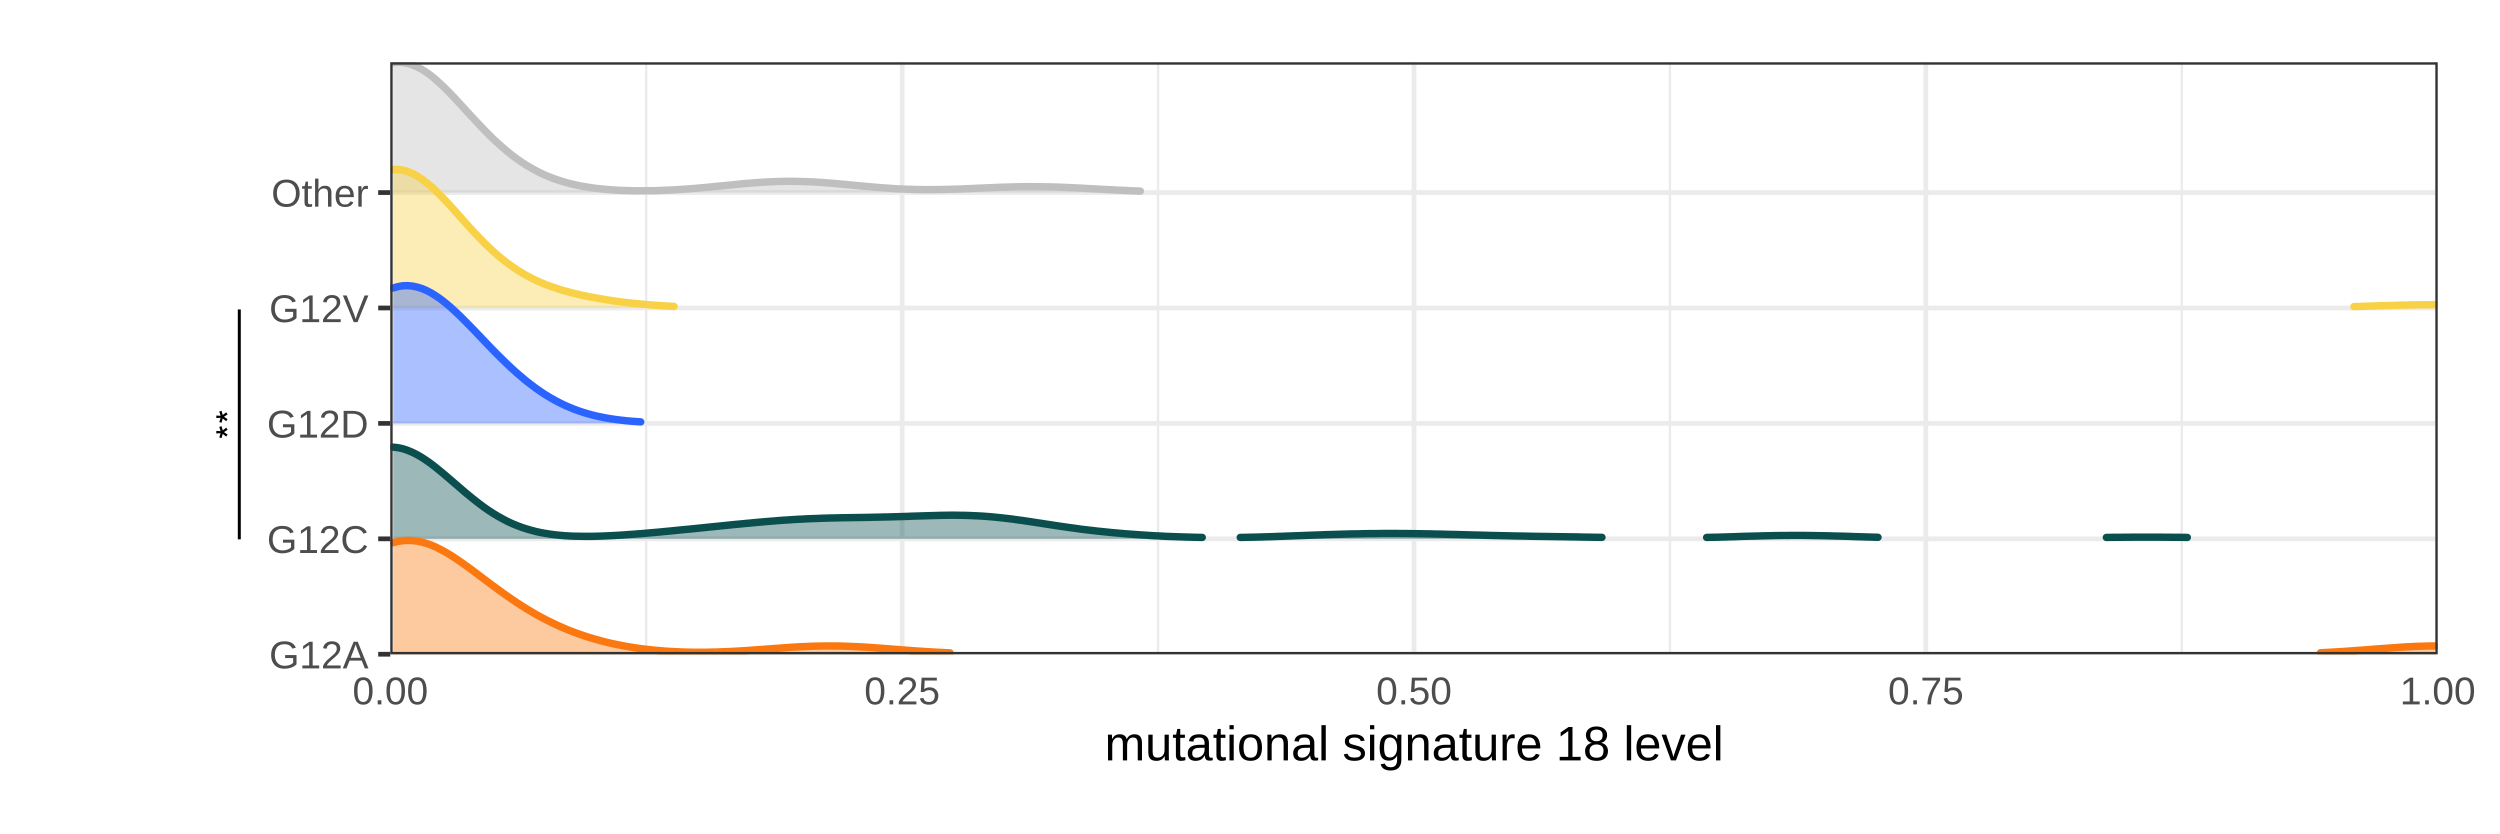
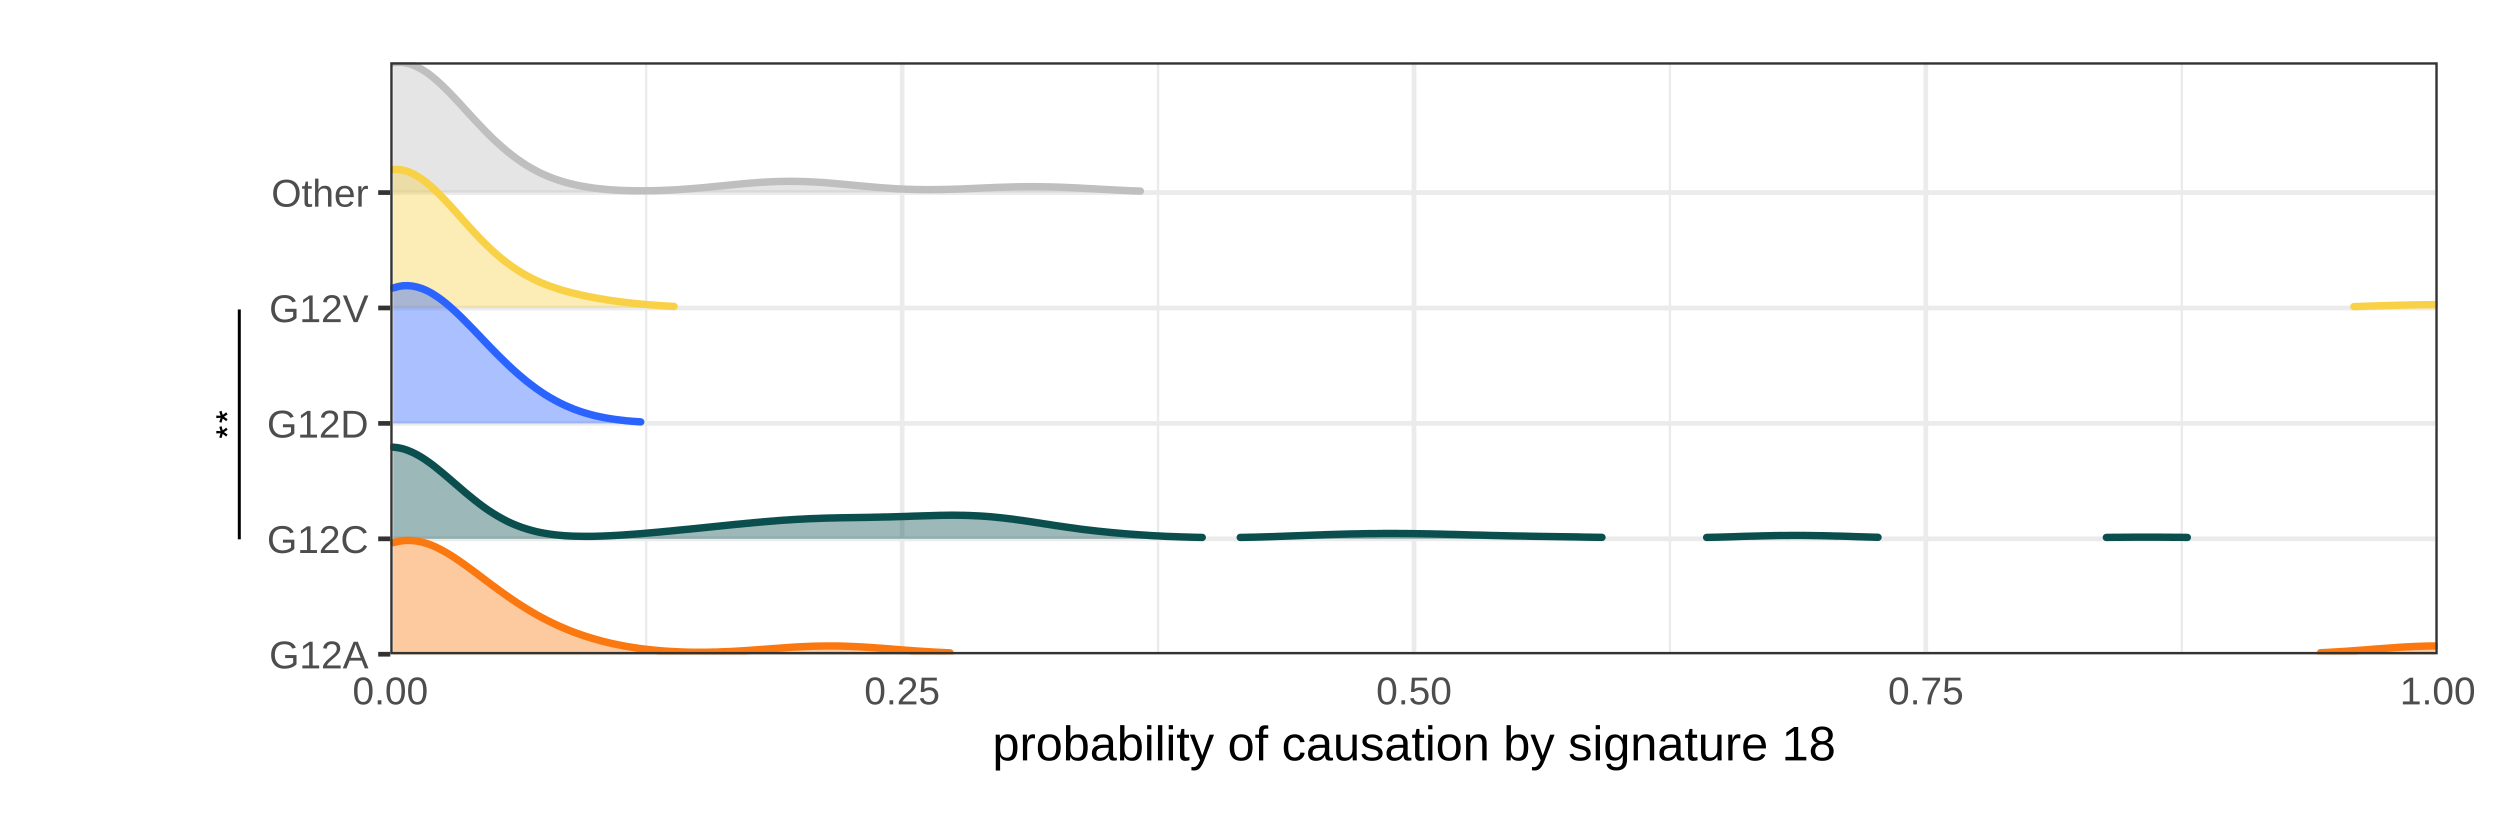
<svg xmlns="http://www.w3.org/2000/svg" viewBox="0 0 360.00 120.00">
  <defs>
    <style type="text/css">
    line, polyline, polygon, path, rect, circle {
      fill: none;
      stroke: #000000;
      stroke-linecap: round;
      stroke-linejoin: round;
      stroke-miterlimit: 10.00;
    }
  </style>
  </defs>
  <rect width="100%" height="100%" style="stroke: none; fill: #FFFFFF;" />
  <rect x="0.00" y="-0" width="360.00" height="120.00" style="stroke-width: 1.07; stroke: #FFFFFF; fill: #FFFFFF;" />
  <defs>
    <clipPath id="cpNS40OHwzNC45Nnw5NC4yMXw4Ljk3">
      <rect x="5.48" y="8.97" width="29.48" height="85.25" />
    </clipPath>
  </defs>
  <polyline points="34.46,44.56 34.46,77.66 " style="stroke-width: 0.43; stroke-linecap: butt;" clip-path="url(#cpNS40OHwzNC45Nnw5NC4yMXw4Ljk3)" />
  <g clip-path="url(#cpNS40OHwzNC45Nnw5NC4yMXw4Ljk3)">
    <text transform="translate(35.29,63.32) rotate(-90)" style="font-size: 5.69px; font-family: Nimbus Sans;" textLength="4.42px" lengthAdjust="spacingAndGlyphs">**</text>
  </g>
  <defs>
    <clipPath id="cpMC4wMHwzNjAuMDB8MTIwLjAwfDAuMDA=">
      <rect x="0.00" y="0.00" width="360.00" height="120.00" />
    </clipPath>
  </defs>
  <defs>
    <clipPath id="cpMzQuOTZ8MzU0LjUyfDExNC41Mnw1LjQ4">
      <rect x="34.96" y="5.48" width="319.56" height="109.04" />
    </clipPath>
  </defs>
  <rect x="34.96" y="5.48" width="319.56" height="109.04" style="stroke-width: 0.68; stroke: #FFFFFF; fill: #FFFFFF;" clip-path="url(#cpMzQuOTZ8MzU0LjUyfDExNC41Mnw1LjQ4)" />
  <defs>
    <clipPath id="cpMC4wMHwzNjAuMDB8MTIwLjAwfDAuMDA=">
      <rect x="0.00" y="0.00" width="360.00" height="120.00" />
    </clipPath>
  </defs>
  <defs>
    <clipPath id="cpNTYuMjB8MzUxLjAzfDk0LjIxfDguOTc=">
      <rect x="56.20" y="8.97" width="294.83" height="85.25" />
    </clipPath>
  </defs>
  <rect x="56.20" y="8.97" width="294.83" height="85.25" style="stroke-width: 0.68; stroke: none; fill: #FFFFFF;" clip-path="url(#cpNTYuMjB8MzUxLjAzfDk0LjIxfDguOTc=)" />
  <polyline points="93.05,94.21 93.05,8.97 " style="stroke-width: 0.34; stroke: #EBEBEB; stroke-linecap: butt;" clip-path="url(#cpNTYuMjB8MzUxLjAzfDk0LjIxfDguOTc=)" />
  <polyline points="166.76,94.21 166.76,8.97 " style="stroke-width: 0.34; stroke: #EBEBEB; stroke-linecap: butt;" clip-path="url(#cpNTYuMjB8MzUxLjAzfDk0LjIxfDguOTc=)" />
  <polyline points="240.47,94.21 240.47,8.97 " style="stroke-width: 0.34; stroke: #EBEBEB; stroke-linecap: butt;" clip-path="url(#cpNTYuMjB8MzUxLjAzfDk0LjIxfDguOTc=)" />
  <polyline points="314.18,94.21 314.18,8.97 " style="stroke-width: 0.34; stroke: #EBEBEB; stroke-linecap: butt;" clip-path="url(#cpNTYuMjB8MzUxLjAzfDk0LjIxfDguOTc=)" />
  <polyline points="56.20,94.21 351.03,94.21 " style="stroke-width: 0.68; stroke: #EBEBEB; stroke-linecap: butt;" clip-path="url(#cpNTYuMjB8MzUxLjAzfDk0LjIxfDguOTc=)" />
  <polyline points="56.20,77.59 351.03,77.59 " style="stroke-width: 0.68; stroke: #EBEBEB; stroke-linecap: butt;" clip-path="url(#cpNTYuMjB8MzUxLjAzfDk0LjIxfDguOTc=)" />
  <polyline points="56.20,60.97 351.03,60.97 " style="stroke-width: 0.68; stroke: #EBEBEB; stroke-linecap: butt;" clip-path="url(#cpNTYuMjB8MzUxLjAzfDk0LjIxfDguOTc=)" />
  <polyline points="56.20,44.35 351.03,44.35 " style="stroke-width: 0.68; stroke: #EBEBEB; stroke-linecap: butt;" clip-path="url(#cpNTYuMjB8MzUxLjAzfDk0LjIxfDguOTc=)" />
  <polyline points="56.20,27.73 351.03,27.73 " style="stroke-width: 0.68; stroke: #EBEBEB; stroke-linecap: butt;" clip-path="url(#cpNTYuMjB8MzUxLjAzfDk0LjIxfDguOTc=)" />
  <polyline points="56.20,94.21 56.20,8.97 " style="stroke-width: 0.68; stroke: #EBEBEB; stroke-linecap: butt;" clip-path="url(#cpNTYuMjB8MzUxLjAzfDk0LjIxfDguOTc=)" />
  <polyline points="129.91,94.21 129.91,8.97 " style="stroke-width: 0.68; stroke: #EBEBEB; stroke-linecap: butt;" clip-path="url(#cpNTYuMjB8MzUxLjAzfDk0LjIxfDguOTc=)" />
  <polyline points="203.62,94.21 203.62,8.97 " style="stroke-width: 0.68; stroke: #EBEBEB; stroke-linecap: butt;" clip-path="url(#cpNTYuMjB8MzUxLjAzfDk0LjIxfDguOTc=)" />
  <polyline points="277.32,94.21 277.32,8.97 " style="stroke-width: 0.68; stroke: #EBEBEB; stroke-linecap: butt;" clip-path="url(#cpNTYuMjB8MzUxLjAzfDk0LjIxfDguOTc=)" />
  <polyline points="351.03,94.21 351.03,8.97 " style="stroke-width: 0.68; stroke: #EBEBEB; stroke-linecap: butt;" clip-path="url(#cpNTYuMjB8MzUxLjAzfDk0LjIxfDguOTc=)" />
  <polygon points="56.62,9.03 57.31,8.97 57.99,8.99 58.68,9.12 59.37,9.33 60.05,9.62 60.74,9.99 61.42,10.42 62.11,10.93 62.79,11.50 63.48,12.12 64.16,12.78 64.85,13.47 65.53,14.19 66.22,14.93 66.90,15.68 67.59,16.43 68.27,17.17 68.96,17.90 69.64,18.62 70.33,19.32 71.01,19.99 71.70,20.63 72.39,21.24 73.07,21.82 73.76,22.37 74.44,22.88 75.13,23.35 75.81,23.80 76.50,24.20 77.18,24.58 77.87,24.93 78.55,25.24 79.24,25.52 79.92,25.78 80.61,26.01 81.29,26.22 81.98,26.41 82.66,26.57 83.35,26.72 84.04,26.85 84.72,26.96 85.41,27.07 86.09,27.15 86.78,27.22 87.46,27.29 88.15,27.34 88.83,27.38 89.52,27.42 90.20,27.44 90.89,27.46 91.57,27.47 92.26,27.47 92.94,27.47 93.63,27.46 94.31,27.45 95.00,27.43 95.68,27.40 96.37,27.37 97.06,27.34 97.74,27.30 98.43,27.25 99.11,27.20 99.80,27.15 100.48,27.09 101.17,27.03 101.85,26.97 102.54,26.90 103.22,26.83 103.91,26.77 104.59,26.70 105.28,26.63 105.96,26.56 106.65,26.49 107.33,26.43 108.02,26.37 108.71,26.32 109.39,26.27 110.08,26.22 110.76,26.19 111.45,26.16 112.13,26.13 112.82,26.12 113.50,26.11 114.19,26.11 114.87,26.12 115.56,26.14 116.24,26.16 116.93,26.19 117.61,26.23 118.30,26.27 118.98,26.32 119.67,26.38 120.35,26.43 121.04,26.50 121.73,26.56 122.41,26.63 123.10,26.69 123.78,26.76 124.47,26.82 125.15,26.88 125.84,26.94 126.52,27.00 127.21,27.05 127.89,27.10 128.58,27.15 129.26,27.19 129.95,27.22 130.63,27.25 131.32,27.27 132.00,27.29 132.69,27.30 133.38,27.31 134.06,27.31 134.75,27.30 135.43,27.29 136.12,27.28 136.80,27.26 137.49,27.24 138.17,27.22 138.86,27.19 139.54,27.16 140.23,27.13 140.91,27.10 141.60,27.07 142.28,27.04 142.97,27.01 143.65,26.98 144.34,26.96 145.02,26.94 145.71,26.92 146.40,26.90 147.08,26.89 147.77,26.88 148.45,26.88 149.14,26.88 149.82,26.89 150.51,26.90 151.19,26.91 151.88,26.93 152.56,26.95 153.25,26.98 153.93,27.01 154.62,27.04 155.30,27.07 155.99,27.11 156.67,27.15 157.36,27.18 158.05,27.22 158.73,27.26 159.42,27.30 160.10,27.33 160.79,27.37 161.47,27.40 162.16,27.43 162.84,27.47 163.53,27.49 164.21,27.52 164.21,27.73 163.53,27.73 162.84,27.73 162.16,27.73 161.47,27.73 160.79,27.73 160.10,27.73 159.42,27.73 158.73,27.73 158.05,27.73 157.36,27.73 156.67,27.73 155.99,27.73 155.30,27.73 154.62,27.73 153.93,27.73 153.25,27.73 152.56,27.73 151.88,27.73 151.19,27.73 150.51,27.73 149.82,27.73 149.14,27.73 148.45,27.73 147.77,27.73 147.08,27.73 146.40,27.73 145.71,27.73 145.02,27.73 144.34,27.73 143.65,27.73 142.97,27.73 142.28,27.73 141.60,27.73 140.91,27.73 140.23,27.73 139.54,27.73 138.86,27.73 138.17,27.73 137.49,27.73 136.80,27.73 136.12,27.73 135.43,27.73 134.75,27.73 134.06,27.73 133.38,27.73 132.69,27.73 132.00,27.73 131.32,27.73 130.63,27.73 129.95,27.73 129.26,27.73 128.58,27.73 127.89,27.73 127.21,27.73 126.52,27.73 125.84,27.73 125.15,27.73 124.47,27.73 123.78,27.73 123.10,27.73 122.41,27.73 121.73,27.73 121.04,27.73 120.35,27.73 119.67,27.73 118.98,27.73 118.30,27.73 117.61,27.73 116.93,27.73 116.24,27.73 115.56,27.73 114.87,27.73 114.19,27.73 113.50,27.73 112.82,27.73 112.13,27.73 111.45,27.73 110.76,27.73 110.08,27.73 109.39,27.73 108.71,27.73 108.02,27.73 107.33,27.73 106.65,27.73 105.96,27.73 105.28,27.73 104.59,27.73 103.91,27.73 103.22,27.73 102.54,27.73 101.85,27.73 101.17,27.73 100.48,27.73 99.80,27.73 99.11,27.73 98.43,27.73 97.74,27.73 97.06,27.73 96.37,27.73 95.68,27.73 95.00,27.73 94.31,27.73 93.63,27.73 92.94,27.73 92.26,27.73 91.57,27.73 90.89,27.73 90.20,27.73 89.52,27.73 88.83,27.73 88.15,27.73 87.46,27.73 86.78,27.73 86.09,27.73 85.41,27.73 84.72,27.73 84.04,27.73 83.35,27.73 82.66,27.73 81.98,27.73 81.29,27.73 80.61,27.73 79.92,27.73 79.24,27.73 78.55,27.73 77.87,27.73 77.18,27.73 76.50,27.73 75.81,27.73 75.13,27.73 74.44,27.73 73.76,27.73 73.07,27.73 72.39,27.73 71.70,27.73 71.01,27.73 70.33,27.73 69.64,27.73 68.96,27.73 68.27,27.73 67.59,27.73 66.90,27.73 66.22,27.73 65.53,27.73 64.85,27.73 64.16,27.73 63.48,27.73 62.79,27.73 62.11,27.73 61.42,27.73 60.74,27.73 60.05,27.73 59.37,27.73 58.68,27.73 57.99,27.73 57.31,27.73 56.62,27.73 " style="stroke-width: 0.75; stroke: none; fill: #BFBFBF; fill-opacity: 0.40;" clip-path="url(#cpNTYuMjB8MzUxLjAzfDk0LjIxfDguOTc=)" />
  <polyline points="56.62,9.03 57.31,8.97 57.99,8.99 58.68,9.12 59.37,9.33 60.05,9.62 60.74,9.99 61.42,10.42 62.11,10.93 62.79,11.50 63.48,12.12 64.16,12.78 64.85,13.47 65.53,14.19 66.22,14.93 66.90,15.68 67.59,16.43 68.27,17.17 68.96,17.90 69.64,18.62 70.33,19.32 71.01,19.99 71.70,20.63 72.39,21.24 73.07,21.82 73.76,22.37 74.44,22.88 75.13,23.35 75.81,23.80 76.50,24.20 77.18,24.58 77.87,24.93 78.55,25.24 79.24,25.52 79.92,25.78 80.61,26.01 81.29,26.22 81.98,26.41 82.66,26.57 83.35,26.72 84.04,26.85 84.72,26.96 85.41,27.07 86.09,27.15 86.78,27.22 87.46,27.29 88.15,27.34 88.83,27.38 89.52,27.42 90.20,27.44 90.89,27.46 91.57,27.47 92.26,27.47 92.94,27.47 93.63,27.46 94.31,27.45 95.00,27.43 95.68,27.40 96.37,27.37 97.06,27.34 97.74,27.30 98.43,27.25 99.11,27.20 99.80,27.15 100.48,27.09 101.17,27.03 101.85,26.97 102.54,26.90 103.22,26.83 103.91,26.77 104.59,26.70 105.28,26.63 105.96,26.56 106.65,26.49 107.33,26.43 108.02,26.37 108.71,26.32 109.39,26.27 110.08,26.22 110.76,26.19 111.45,26.16 112.13,26.13 112.82,26.12 113.50,26.11 114.19,26.11 114.87,26.12 115.56,26.14 116.24,26.16 116.93,26.19 117.61,26.23 118.30,26.27 118.98,26.32 119.67,26.38 120.35,26.43 121.04,26.50 121.73,26.56 122.41,26.63 123.10,26.69 123.78,26.76 124.47,26.82 125.15,26.88 125.84,26.94 126.52,27.00 127.21,27.05 127.89,27.10 128.58,27.15 129.26,27.19 129.95,27.22 130.63,27.25 131.32,27.27 132.00,27.29 132.69,27.30 133.38,27.31 134.06,27.31 134.75,27.30 135.43,27.29 136.12,27.28 136.80,27.26 137.49,27.24 138.17,27.22 138.86,27.19 139.54,27.16 140.23,27.13 140.91,27.10 141.60,27.07 142.28,27.04 142.97,27.01 143.65,26.98 144.34,26.96 145.02,26.94 145.71,26.92 146.40,26.90 147.08,26.89 147.77,26.88 148.45,26.88 149.14,26.88 149.82,26.89 150.51,26.90 151.19,26.91 151.88,26.93 152.56,26.95 153.25,26.98 153.93,27.01 154.62,27.04 155.30,27.07 155.99,27.11 156.67,27.15 157.36,27.18 158.05,27.22 158.73,27.26 159.42,27.30 160.10,27.33 160.79,27.37 161.47,27.40 162.16,27.43 162.84,27.47 163.53,27.49 164.21,27.52 " style="stroke-width: 1.07; stroke: #BFBFBF;" clip-path="url(#cpNTYuMjB8MzUxLjAzfDk0LjIxfDguOTc=)" />
  <polygon points="56.62,24.41 57.31,24.40 57.99,24.49 58.68,24.68 59.37,24.97 60.05,25.33 60.74,25.78 61.42,26.29 62.11,26.87 62.79,27.51 63.48,28.19 64.16,28.90 64.85,29.64 65.53,30.40 66.22,31.17 66.90,31.94 67.59,32.70 68.27,33.44 68.96,34.17 69.64,34.87 70.33,35.54 71.01,36.18 71.70,36.79 72.39,37.36 73.07,37.89 73.76,38.39 74.44,38.85 75.13,39.28 75.81,39.67 76.50,40.03 77.18,40.37 77.87,40.68 78.55,40.96 79.24,41.22 79.92,41.45 80.61,41.68 81.29,41.88 81.98,42.07 82.66,42.24 83.35,42.40 84.04,42.56 84.72,42.70 85.41,42.83 86.09,42.96 86.78,43.07 87.46,43.19 88.15,43.29 88.83,43.39 89.52,43.48 90.20,43.56 90.89,43.64 91.57,43.71 92.26,43.78 92.94,43.84 93.63,43.90 94.31,43.95 95.00,44.00 95.68,44.05 96.37,44.08 97.06,44.12 97.06,44.35 96.37,44.35 95.68,44.35 95.00,44.35 94.31,44.35 93.63,44.35 92.94,44.35 92.26,44.35 91.57,44.35 90.89,44.35 90.20,44.35 89.52,44.35 88.83,44.35 88.15,44.35 87.46,44.35 86.78,44.35 86.09,44.35 85.41,44.35 84.72,44.35 84.04,44.35 83.35,44.35 82.66,44.35 81.98,44.35 81.29,44.35 80.61,44.35 79.92,44.35 79.24,44.35 78.55,44.35 77.87,44.35 77.18,44.35 76.50,44.35 75.81,44.35 75.13,44.35 74.44,44.35 73.76,44.35 73.07,44.35 72.39,44.35 71.70,44.35 71.01,44.35 70.33,44.35 69.64,44.35 68.96,44.35 68.27,44.35 67.59,44.35 66.90,44.35 66.22,44.35 65.53,44.35 64.85,44.35 64.16,44.35 63.48,44.35 62.79,44.35 62.11,44.35 61.42,44.35 60.74,44.35 60.05,44.35 59.37,44.35 58.68,44.35 57.99,44.35 57.31,44.35 56.62,44.35 " style="stroke-width: 0.75; stroke: none; fill: #F8D147; fill-opacity: 0.40;" clip-path="url(#cpNTYuMjB8MzUxLjAzfDk0LjIxfDguOTc=)" />
  <polygon points="338.96,44.15 339.64,44.13 340.33,44.11 341.01,44.08 341.70,44.06 342.39,44.04 343.07,44.02 343.76,44.00 344.44,43.98 345.13,43.96 345.81,43.94 346.50,43.93 347.18,43.91 347.87,43.90 348.55,43.89 349.24,43.88 349.92,43.88 350.61,43.87 350.61,44.35 349.92,44.35 349.24,44.35 348.55,44.35 347.87,44.35 347.18,44.35 346.50,44.35 345.81,44.35 345.13,44.35 344.44,44.35 343.76,44.35 343.07,44.35 342.39,44.35 341.70,44.35 341.01,44.35 340.33,44.35 339.64,44.35 338.96,44.35 " style="stroke-width: 0.75; stroke: none; fill: #F8D147; fill-opacity: 0.40;" clip-path="url(#cpNTYuMjB8MzUxLjAzfDk0LjIxfDguOTc=)" />
  <polyline points="56.62,24.41 57.31,24.40 57.99,24.49 58.68,24.68 59.37,24.97 60.05,25.33 60.74,25.78 61.42,26.29 62.11,26.87 62.79,27.51 63.48,28.19 64.16,28.90 64.85,29.64 65.53,30.40 66.22,31.17 66.90,31.94 67.59,32.70 68.27,33.44 68.96,34.17 69.64,34.87 70.33,35.54 71.01,36.18 71.70,36.79 72.39,37.36 73.07,37.89 73.76,38.39 74.44,38.85 75.13,39.28 75.81,39.67 76.50,40.03 77.18,40.37 77.87,40.68 78.55,40.96 79.24,41.22 79.92,41.45 80.61,41.68 81.29,41.88 81.98,42.07 82.66,42.24 83.35,42.40 84.04,42.56 84.72,42.70 85.41,42.83 86.09,42.96 86.78,43.07 87.46,43.19 88.15,43.29 88.83,43.39 89.52,43.48 90.20,43.56 90.89,43.64 91.57,43.71 92.26,43.78 92.94,43.84 93.63,43.90 94.31,43.95 95.00,44.00 95.68,44.05 96.37,44.08 97.06,44.12 " style="stroke-width: 1.07; stroke: #F8D147;" clip-path="url(#cpNTYuMjB8MzUxLjAzfDk0LjIxfDguOTc=)" />
  <polyline points="338.96,44.15 339.64,44.13 340.33,44.11 341.01,44.08 341.70,44.06 342.39,44.04 343.07,44.02 343.76,44.00 344.44,43.98 345.13,43.96 345.81,43.94 346.50,43.93 347.18,43.91 347.87,43.90 348.55,43.89 349.24,43.88 349.92,43.88 350.61,43.87 " style="stroke-width: 1.07; stroke: #F8D147;" clip-path="url(#cpNTYuMjB8MzUxLjAzfDk0LjIxfDguOTc=)" />
  <polygon points="56.62,41.47 57.31,41.27 57.99,41.15 58.68,41.13 59.37,41.19 60.05,41.33 60.74,41.54 61.42,41.83 62.11,42.19 62.79,42.62 63.48,43.10 64.16,43.63 64.85,44.21 65.53,44.83 66.22,45.48 66.90,46.16 67.59,46.86 68.27,47.56 68.96,48.28 69.64,49.00 70.33,49.72 71.01,50.42 71.70,51.12 72.39,51.80 73.07,52.46 73.76,53.11 74.44,53.72 75.13,54.31 75.81,54.88 76.50,55.41 77.18,55.92 77.87,56.40 78.55,56.85 79.24,57.26 79.92,57.65 80.61,58.01 81.29,58.34 81.98,58.64 82.66,58.92 83.35,59.17 84.04,59.40 84.72,59.60 85.41,59.79 86.09,59.95 86.78,60.09 87.46,60.22 88.15,60.33 88.83,60.43 89.52,60.51 90.20,60.59 90.89,60.65 91.57,60.70 92.26,60.75 92.26,60.97 91.57,60.97 90.89,60.97 90.20,60.97 89.52,60.97 88.83,60.97 88.15,60.97 87.46,60.97 86.78,60.97 86.09,60.97 85.41,60.97 84.72,60.97 84.04,60.97 83.35,60.97 82.66,60.97 81.98,60.97 81.29,60.97 80.61,60.97 79.92,60.97 79.24,60.97 78.55,60.97 77.87,60.97 77.18,60.97 76.50,60.97 75.81,60.97 75.13,60.97 74.44,60.97 73.76,60.97 73.07,60.97 72.39,60.97 71.70,60.97 71.01,60.97 70.33,60.97 69.64,60.97 68.96,60.97 68.27,60.97 67.59,60.97 66.90,60.97 66.22,60.97 65.53,60.97 64.85,60.97 64.16,60.97 63.48,60.97 62.79,60.97 62.11,60.97 61.42,60.97 60.74,60.97 60.05,60.97 59.37,60.97 58.68,60.97 57.99,60.97 57.31,60.97 56.62,60.97 " style="stroke-width: 0.75; stroke: none; fill: #2B63FF; fill-opacity: 0.40;" clip-path="url(#cpNTYuMjB8MzUxLjAzfDk0LjIxfDguOTc=)" />
  <polyline points="56.62,41.47 57.31,41.27 57.99,41.15 58.68,41.13 59.37,41.19 60.05,41.33 60.74,41.54 61.42,41.83 62.11,42.19 62.79,42.62 63.48,43.10 64.16,43.63 64.85,44.21 65.53,44.83 66.22,45.48 66.90,46.16 67.59,46.86 68.27,47.56 68.96,48.28 69.64,49.00 70.33,49.72 71.01,50.42 71.70,51.12 72.39,51.80 73.07,52.46 73.76,53.11 74.44,53.72 75.13,54.31 75.81,54.88 76.50,55.41 77.18,55.92 77.87,56.40 78.55,56.85 79.24,57.26 79.92,57.65 80.61,58.01 81.29,58.34 81.98,58.64 82.66,58.92 83.35,59.17 84.04,59.40 84.72,59.60 85.41,59.79 86.09,59.95 86.78,60.09 87.46,60.22 88.15,60.33 88.83,60.43 89.52,60.51 90.20,60.59 90.89,60.65 91.57,60.70 92.26,60.75 " style="stroke-width: 1.07; stroke: #2B63FF;" clip-path="url(#cpNTYuMjB8MzUxLjAzfDk0LjIxfDguOTc=)" />
  <polygon points="56.62,64.39 57.31,64.47 57.99,64.61 58.68,64.84 59.37,65.13 60.05,65.47 60.74,65.87 61.42,66.32 62.11,66.81 62.79,67.34 63.48,67.90 64.16,68.47 64.85,69.06 65.53,69.65 66.22,70.24 66.90,70.83 67.59,71.40 68.27,71.95 68.96,72.49 69.64,73.00 70.33,73.48 71.01,73.92 71.70,74.34 72.39,74.72 73.07,75.08 73.76,75.40 74.44,75.68 75.13,75.94 75.81,76.16 76.50,76.36 77.18,76.54 77.87,76.69 78.55,76.81 79.24,76.92 79.92,77.01 80.61,77.08 81.29,77.14 81.98,77.18 82.66,77.21 83.35,77.22 84.04,77.23 84.72,77.23 85.41,77.23 86.09,77.21 86.78,77.19 87.46,77.16 88.15,77.13 88.83,77.09 89.52,77.05 90.20,77.00 90.89,76.95 91.57,76.90 92.26,76.85 92.94,76.79 93.63,76.73 94.31,76.67 95.00,76.61 95.68,76.54 96.37,76.48 97.06,76.41 97.74,76.34 98.43,76.27 99.11,76.21 99.80,76.14 100.48,76.07 101.17,76.00 101.85,75.93 102.54,75.86 103.22,75.79 103.91,75.72 104.59,75.65 105.28,75.58 105.96,75.51 106.65,75.45 107.33,75.38 108.02,75.32 108.71,75.25 109.39,75.19 110.08,75.13 110.76,75.07 111.45,75.02 112.13,74.96 112.82,74.91 113.50,74.87 114.19,74.82 114.87,74.78 115.56,74.75 116.24,74.71 116.93,74.68 117.61,74.66 118.30,74.63 118.98,74.61 119.67,74.59 120.35,74.58 121.04,74.56 121.73,74.55 122.41,74.54 123.10,74.53 123.78,74.52 124.47,74.51 125.15,74.50 125.84,74.48 126.52,74.47 127.21,74.45 127.89,74.44 128.58,74.42 129.26,74.40 129.95,74.38 130.63,74.36 131.32,74.33 132.00,74.31 132.69,74.29 133.38,74.27 134.06,74.25 134.75,74.23 135.43,74.21 136.12,74.20 136.80,74.19 137.49,74.19 138.17,74.20 138.86,74.21 139.54,74.23 140.23,74.26 140.91,74.29 141.60,74.33 142.28,74.38 142.97,74.44 143.65,74.51 144.34,74.58 145.02,74.66 145.71,74.74 146.40,74.84 147.08,74.93 147.77,75.03 148.45,75.13 149.14,75.24 149.82,75.34 150.51,75.45 151.19,75.55 151.88,75.66 152.56,75.76 153.25,75.86 153.93,75.96 154.62,76.05 155.30,76.15 155.99,76.24 156.67,76.32 157.36,76.40 158.05,76.48 158.73,76.55 159.42,76.62 160.10,76.69 160.79,76.75 161.47,76.81 162.16,76.87 162.84,76.92 163.53,76.97 164.21,77.02 164.90,77.06 165.58,77.11 166.27,77.15 166.95,77.18 167.64,77.22 168.32,77.25 169.01,77.27 169.70,77.30 170.38,77.32 171.07,77.34 171.75,77.36 172.44,77.38 173.12,77.39 173.12,77.59 172.44,77.59 171.75,77.59 171.07,77.59 170.38,77.59 169.70,77.59 169.01,77.59 168.32,77.59 167.64,77.59 166.95,77.59 166.27,77.59 165.58,77.59 164.90,77.59 164.21,77.59 163.53,77.59 162.84,77.59 162.16,77.59 161.47,77.59 160.79,77.59 160.10,77.59 159.42,77.59 158.73,77.59 158.05,77.59 157.36,77.59 156.67,77.59 155.99,77.59 155.30,77.59 154.62,77.59 153.93,77.59 153.25,77.59 152.56,77.59 151.88,77.59 151.19,77.59 150.51,77.59 149.82,77.59 149.14,77.59 148.45,77.59 147.77,77.59 147.08,77.59 146.40,77.59 145.71,77.59 145.02,77.59 144.34,77.59 143.65,77.59 142.97,77.59 142.28,77.59 141.60,77.59 140.91,77.59 140.23,77.59 139.54,77.59 138.86,77.59 138.17,77.59 137.49,77.59 136.80,77.59 136.12,77.59 135.43,77.59 134.75,77.59 134.06,77.59 133.38,77.59 132.69,77.59 132.00,77.59 131.32,77.59 130.63,77.59 129.95,77.59 129.26,77.59 128.58,77.59 127.89,77.59 127.21,77.59 126.52,77.59 125.84,77.59 125.15,77.59 124.47,77.59 123.78,77.59 123.10,77.59 122.41,77.59 121.73,77.59 121.04,77.59 120.35,77.59 119.67,77.59 118.98,77.59 118.30,77.59 117.61,77.59 116.93,77.59 116.24,77.59 115.56,77.59 114.87,77.59 114.19,77.59 113.50,77.59 112.82,77.59 112.13,77.59 111.45,77.59 110.76,77.59 110.08,77.59 109.39,77.59 108.71,77.59 108.02,77.59 107.33,77.59 106.65,77.59 105.96,77.59 105.28,77.59 104.59,77.59 103.91,77.59 103.22,77.59 102.54,77.59 101.85,77.59 101.17,77.59 100.48,77.59 99.80,77.59 99.11,77.59 98.43,77.59 97.74,77.59 97.06,77.59 96.37,77.59 95.68,77.59 95.00,77.59 94.31,77.59 93.63,77.59 92.94,77.59 92.26,77.59 91.57,77.59 90.89,77.59 90.20,77.59 89.52,77.59 88.83,77.59 88.15,77.59 87.46,77.59 86.78,77.59 86.09,77.59 85.41,77.59 84.72,77.59 84.04,77.59 83.35,77.59 82.66,77.59 81.98,77.59 81.29,77.59 80.61,77.59 79.92,77.59 79.24,77.59 78.55,77.59 77.87,77.59 77.18,77.59 76.50,77.59 75.81,77.59 75.13,77.59 74.44,77.59 73.76,77.59 73.07,77.59 72.39,77.59 71.70,77.59 71.01,77.59 70.33,77.59 69.64,77.59 68.96,77.59 68.27,77.59 67.59,77.59 66.90,77.59 66.22,77.59 65.53,77.59 64.85,77.59 64.16,77.59 63.48,77.59 62.79,77.59 62.11,77.59 61.42,77.59 60.74,77.59 60.05,77.59 59.37,77.59 58.68,77.59 57.99,77.59 57.31,77.59 56.62,77.59 " style="stroke-width: 0.75; stroke: none; fill: #0A4F4E; fill-opacity: 0.40;" clip-path="url(#cpNTYuMjB8MzUxLjAzfDk0LjIxfDguOTc=)" />
  <polygon points="178.60,77.39 179.29,77.38 179.97,77.36 180.66,77.35 181.34,77.33 182.03,77.31 182.72,77.29 183.40,77.27 184.09,77.24 184.77,77.22 185.46,77.19 186.14,77.17 186.83,77.14 187.51,77.12 188.20,77.09 188.88,77.07 189.57,77.04 190.25,77.02 190.94,76.99 191.62,76.97 192.31,76.95 192.99,76.93 193.68,76.91 194.37,76.89 195.05,76.88 195.74,76.87 196.42,76.85 197.11,76.84 197.79,76.84 198.48,76.83 199.16,76.82 199.85,76.82 200.53,76.82 201.22,76.82 201.90,76.83 202.59,76.83 203.27,76.84 203.96,76.85 204.64,76.86 205.33,76.87 206.01,76.88 206.70,76.90 207.39,76.91 208.07,76.93 208.76,76.95 209.44,76.96 210.13,76.98 210.81,77.00 211.50,77.02 212.18,77.04 212.87,77.05 213.55,77.07 214.24,77.09 214.92,77.11 215.61,77.12 216.29,77.14 216.98,77.15 217.66,77.17 218.35,77.18 219.04,77.19 219.72,77.20 220.41,77.22 221.09,77.23 221.78,77.24 222.46,77.25 223.15,77.26 223.83,77.27 224.52,77.28 225.20,77.29 225.89,77.30 226.57,77.31 227.26,77.32 227.94,77.34 228.63,77.35 229.31,77.36 230.00,77.37 230.68,77.38 230.68,77.59 230.00,77.59 229.31,77.59 228.63,77.59 227.94,77.59 227.26,77.59 226.57,77.59 225.89,77.59 225.20,77.59 224.52,77.59 223.83,77.59 223.15,77.59 222.46,77.59 221.78,77.59 221.09,77.59 220.41,77.59 219.72,77.59 219.04,77.59 218.35,77.59 217.66,77.59 216.98,77.59 216.29,77.59 215.61,77.59 214.92,77.59 214.24,77.59 213.55,77.59 212.87,77.59 212.18,77.59 211.50,77.59 210.81,77.59 210.13,77.59 209.44,77.59 208.76,77.59 208.07,77.59 207.39,77.59 206.70,77.59 206.01,77.59 205.33,77.59 204.64,77.59 203.96,77.59 203.27,77.59 202.59,77.59 201.90,77.59 201.22,77.59 200.53,77.59 199.85,77.59 199.16,77.59 198.48,77.59 197.79,77.59 197.11,77.59 196.42,77.59 195.74,77.59 195.05,77.59 194.37,77.59 193.68,77.59 192.99,77.59 192.31,77.59 191.62,77.59 190.94,77.59 190.25,77.59 189.57,77.59 188.88,77.59 188.20,77.59 187.51,77.59 186.83,77.59 186.14,77.59 185.46,77.59 184.77,77.59 184.09,77.59 183.40,77.59 182.72,77.59 182.03,77.59 181.34,77.59 180.66,77.59 179.97,77.59 179.29,77.59 178.60,77.59 " style="stroke-width: 0.75; stroke: none; fill: #0A4F4E; fill-opacity: 0.40;" clip-path="url(#cpNTYuMjB8MzUxLjAzfDk0LjIxfDguOTc=)" />
  <polygon points="245.76,77.39 246.45,77.37 247.13,77.36 247.82,77.34 248.50,77.32 249.19,77.30 249.87,77.28 250.56,77.25 251.24,77.23 251.93,77.21 252.61,77.20 253.30,77.18 253.98,77.16 254.67,77.15 255.35,77.13 256.04,77.12 256.73,77.11 257.41,77.11 258.10,77.10 258.78,77.10 259.47,77.10 260.15,77.11 260.84,77.12 261.52,77.13 262.21,77.14 262.89,77.15 263.58,77.17 264.26,77.19 264.95,77.20 265.63,77.22 266.32,77.24 267.00,77.27 267.69,77.29 268.38,77.31 269.06,77.33 269.75,77.35 270.43,77.37 270.43,77.59 269.75,77.59 269.06,77.59 268.38,77.59 267.69,77.59 267.00,77.59 266.32,77.59 265.63,77.59 264.95,77.59 264.26,77.59 263.58,77.59 262.89,77.59 262.21,77.59 261.52,77.59 260.84,77.59 260.15,77.59 259.47,77.59 258.78,77.59 258.10,77.59 257.41,77.59 256.73,77.59 256.04,77.59 255.35,77.59 254.67,77.59 253.98,77.59 253.30,77.59 252.61,77.59 251.93,77.59 251.24,77.59 250.56,77.59 249.87,77.59 249.19,77.59 248.50,77.59 247.82,77.59 247.13,77.59 246.45,77.59 245.76,77.59 " style="stroke-width: 0.75; stroke: none; fill: #0A4F4E; fill-opacity: 0.40;" clip-path="url(#cpNTYuMjB8MzUxLjAzfDk0LjIxfDguOTc=)" />
  <polygon points="303.32,77.39 304.01,77.38 304.69,77.37 305.38,77.37 306.07,77.36 306.75,77.36 307.44,77.35 308.12,77.35 308.81,77.35 309.49,77.35 310.18,77.35 310.86,77.35 311.55,77.36 312.23,77.36 312.92,77.37 313.60,77.37 314.29,77.38 314.97,77.39 314.97,77.59 314.29,77.59 313.60,77.59 312.92,77.59 312.23,77.59 311.55,77.59 310.86,77.59 310.18,77.59 309.49,77.59 308.81,77.59 308.12,77.59 307.44,77.59 306.75,77.59 306.07,77.59 305.38,77.59 304.69,77.59 304.01,77.59 303.32,77.59 " style="stroke-width: 0.75; stroke: none; fill: #0A4F4E; fill-opacity: 0.40;" clip-path="url(#cpNTYuMjB8MzUxLjAzfDk0LjIxfDguOTc=)" />
  <polyline points="56.62,64.39 57.31,64.47 57.99,64.61 58.68,64.84 59.37,65.13 60.05,65.47 60.74,65.87 61.42,66.32 62.11,66.81 62.79,67.34 63.48,67.90 64.16,68.47 64.85,69.06 65.53,69.65 66.22,70.24 66.90,70.83 67.59,71.40 68.27,71.95 68.96,72.49 69.64,73.00 70.33,73.48 71.01,73.92 71.70,74.34 72.39,74.72 73.07,75.08 73.76,75.40 74.44,75.68 75.13,75.94 75.81,76.16 76.50,76.36 77.18,76.54 77.87,76.69 78.55,76.81 79.24,76.92 79.92,77.01 80.61,77.08 81.29,77.14 81.98,77.18 82.66,77.21 83.35,77.22 84.04,77.23 84.72,77.23 85.41,77.23 86.09,77.21 86.78,77.19 87.46,77.16 88.15,77.13 88.83,77.09 89.52,77.05 90.20,77.00 90.89,76.95 91.57,76.90 92.26,76.85 92.94,76.79 93.63,76.73 94.31,76.67 95.00,76.61 95.68,76.54 96.37,76.48 97.06,76.41 97.74,76.34 98.43,76.27 99.11,76.21 99.80,76.14 100.48,76.07 101.17,76.00 101.85,75.93 102.54,75.86 103.22,75.79 103.91,75.72 104.59,75.65 105.28,75.58 105.96,75.51 106.65,75.45 107.33,75.38 108.02,75.32 108.71,75.25 109.39,75.19 110.08,75.13 110.76,75.07 111.45,75.02 112.13,74.96 112.82,74.91 113.50,74.87 114.19,74.82 114.87,74.78 115.56,74.75 116.24,74.71 116.93,74.68 117.61,74.66 118.30,74.63 118.98,74.61 119.67,74.59 120.35,74.58 121.04,74.56 121.73,74.55 122.41,74.54 123.10,74.53 123.78,74.52 124.47,74.51 125.15,74.50 125.84,74.48 126.52,74.47 127.21,74.45 127.89,74.44 128.58,74.42 129.26,74.40 129.95,74.38 130.63,74.36 131.32,74.33 132.00,74.31 132.69,74.29 133.38,74.27 134.06,74.25 134.75,74.23 135.43,74.21 136.12,74.20 136.80,74.19 137.49,74.19 138.17,74.20 138.86,74.21 139.54,74.23 140.23,74.26 140.91,74.29 141.60,74.33 142.28,74.38 142.97,74.44 143.65,74.51 144.34,74.58 145.02,74.66 145.71,74.74 146.40,74.84 147.08,74.93 147.77,75.03 148.45,75.13 149.14,75.24 149.82,75.34 150.51,75.45 151.19,75.55 151.88,75.66 152.56,75.76 153.25,75.86 153.93,75.96 154.62,76.05 155.30,76.15 155.99,76.24 156.67,76.32 157.36,76.40 158.05,76.48 158.73,76.55 159.42,76.62 160.10,76.69 160.79,76.75 161.47,76.81 162.16,76.87 162.84,76.92 163.53,76.97 164.21,77.02 164.90,77.06 165.58,77.11 166.27,77.15 166.95,77.18 167.64,77.22 168.32,77.25 169.01,77.27 169.70,77.30 170.38,77.32 171.07,77.34 171.75,77.36 172.44,77.38 173.12,77.39 " style="stroke-width: 1.07; stroke: #0A4F4E;" clip-path="url(#cpNTYuMjB8MzUxLjAzfDk0LjIxfDguOTc=)" />
  <polyline points="178.60,77.39 179.29,77.38 179.97,77.36 180.66,77.35 181.34,77.33 182.03,77.31 182.72,77.29 183.40,77.27 184.09,77.24 184.77,77.22 185.46,77.19 186.14,77.17 186.83,77.14 187.51,77.12 188.20,77.09 188.88,77.07 189.57,77.04 190.25,77.02 190.94,76.99 191.62,76.97 192.31,76.95 192.99,76.93 193.68,76.91 194.37,76.89 195.05,76.88 195.74,76.87 196.42,76.85 197.11,76.84 197.79,76.84 198.48,76.83 199.16,76.82 199.85,76.82 200.53,76.82 201.22,76.82 201.90,76.83 202.59,76.83 203.27,76.84 203.96,76.85 204.64,76.86 205.33,76.87 206.01,76.88 206.70,76.90 207.39,76.91 208.07,76.93 208.76,76.95 209.44,76.96 210.13,76.98 210.81,77.00 211.50,77.02 212.18,77.04 212.87,77.05 213.55,77.07 214.24,77.09 214.92,77.11 215.61,77.12 216.29,77.14 216.98,77.15 217.66,77.17 218.35,77.18 219.04,77.19 219.72,77.20 220.41,77.22 221.09,77.23 221.78,77.24 222.46,77.25 223.15,77.26 223.83,77.27 224.52,77.28 225.20,77.29 225.89,77.30 226.57,77.31 227.26,77.32 227.94,77.34 228.63,77.35 229.31,77.36 230.00,77.37 230.68,77.38 " style="stroke-width: 1.07; stroke: #0A4F4E;" clip-path="url(#cpNTYuMjB8MzUxLjAzfDk0LjIxfDguOTc=)" />
  <polyline points="245.76,77.39 246.45,77.37 247.13,77.36 247.82,77.34 248.50,77.32 249.19,77.30 249.87,77.28 250.56,77.25 251.24,77.23 251.93,77.21 252.61,77.20 253.30,77.18 253.98,77.16 254.67,77.15 255.35,77.13 256.04,77.12 256.73,77.11 257.41,77.11 258.10,77.10 258.78,77.10 259.47,77.10 260.15,77.11 260.84,77.12 261.52,77.13 262.21,77.14 262.89,77.15 263.58,77.17 264.26,77.19 264.95,77.20 265.63,77.22 266.32,77.24 267.00,77.27 267.69,77.29 268.38,77.31 269.06,77.33 269.75,77.35 270.43,77.37 " style="stroke-width: 1.07; stroke: #0A4F4E;" clip-path="url(#cpNTYuMjB8MzUxLjAzfDk0LjIxfDguOTc=)" />
  <polyline points="303.32,77.39 304.01,77.38 304.69,77.37 305.38,77.37 306.07,77.36 306.75,77.36 307.44,77.35 308.12,77.35 308.81,77.35 309.49,77.35 310.18,77.35 310.86,77.35 311.55,77.36 312.23,77.36 312.92,77.37 313.60,77.37 314.29,77.38 314.97,77.39 " style="stroke-width: 1.07; stroke: #0A4F4E;" clip-path="url(#cpNTYuMjB8MzUxLjAzfDk0LjIxfDguOTc=)" />
  <polygon points="56.62,78.15 57.31,77.97 57.99,77.86 58.68,77.82 59.37,77.84 60.05,77.92 60.74,78.06 61.42,78.25 62.11,78.49 62.79,78.79 63.48,79.14 64.16,79.51 64.85,79.92 65.53,80.36 66.22,80.83 66.90,81.31 67.59,81.81 68.27,82.31 68.96,82.83 69.64,83.34 70.33,83.86 71.01,84.37 71.70,84.87 72.39,85.37 73.07,85.85 73.76,86.33 74.44,86.79 75.13,87.23 75.81,87.66 76.50,88.07 77.18,88.47 77.87,88.85 78.55,89.21 79.24,89.55 79.92,89.88 80.61,90.20 81.29,90.49 81.98,90.78 82.66,91.04 83.35,91.29 84.04,91.53 84.72,91.75 85.41,91.96 86.09,92.15 86.78,92.34 87.46,92.51 88.15,92.67 88.83,92.81 89.52,92.95 90.20,93.08 90.89,93.19 91.57,93.30 92.26,93.40 92.94,93.48 93.63,93.56 94.31,93.63 95.00,93.69 95.68,93.75 96.37,93.79 97.06,93.83 97.74,93.86 98.43,93.89 99.11,93.91 99.80,93.92 100.48,93.92 101.17,93.92 101.85,93.92 102.54,93.90 103.22,93.89 103.91,93.86 104.59,93.84 105.28,93.81 105.96,93.77 106.65,93.73 107.33,93.69 108.02,93.64 108.71,93.59 109.39,93.54 110.08,93.49 110.76,93.44 111.45,93.39 112.13,93.34 112.82,93.29 113.50,93.24 114.19,93.19 114.87,93.15 115.56,93.12 116.24,93.09 116.93,93.06 117.61,93.04 118.30,93.03 118.98,93.02 119.67,93.02 120.35,93.02 121.04,93.03 121.73,93.05 122.41,93.08 123.10,93.11 123.78,93.14 124.47,93.18 125.15,93.22 125.84,93.27 126.52,93.32 127.21,93.37 127.89,93.42 128.58,93.48 129.26,93.53 129.95,93.58 130.63,93.64 131.32,93.69 132.00,93.74 132.69,93.78 133.38,93.83 134.06,93.87 134.75,93.91 135.43,93.94 136.12,93.98 136.80,94.01 136.80,94.21 136.12,94.21 135.43,94.21 134.75,94.21 134.06,94.21 133.38,94.21 132.69,94.21 132.00,94.21 131.32,94.21 130.63,94.21 129.95,94.21 129.26,94.21 128.58,94.21 127.89,94.21 127.21,94.21 126.52,94.21 125.84,94.21 125.15,94.21 124.47,94.21 123.78,94.21 123.10,94.21 122.41,94.21 121.73,94.21 121.04,94.21 120.35,94.21 119.67,94.21 118.98,94.21 118.30,94.21 117.61,94.21 116.93,94.21 116.24,94.21 115.56,94.21 114.87,94.21 114.19,94.21 113.50,94.21 112.82,94.21 112.13,94.21 111.45,94.21 110.76,94.21 110.08,94.21 109.39,94.21 108.71,94.21 108.02,94.21 107.33,94.21 106.65,94.21 105.96,94.21 105.28,94.21 104.59,94.21 103.91,94.21 103.22,94.21 102.54,94.21 101.85,94.21 101.17,94.21 100.48,94.21 99.80,94.21 99.11,94.21 98.43,94.21 97.74,94.21 97.06,94.21 96.37,94.21 95.68,94.21 95.00,94.21 94.31,94.21 93.63,94.21 92.94,94.21 92.26,94.21 91.57,94.21 90.89,94.21 90.20,94.21 89.52,94.21 88.83,94.21 88.15,94.21 87.46,94.21 86.78,94.21 86.09,94.21 85.41,94.21 84.72,94.21 84.04,94.21 83.35,94.21 82.66,94.21 81.98,94.21 81.29,94.21 80.61,94.21 79.92,94.21 79.24,94.21 78.55,94.21 77.87,94.21 77.18,94.21 76.50,94.21 75.81,94.21 75.13,94.21 74.44,94.21 73.76,94.21 73.07,94.21 72.39,94.21 71.70,94.21 71.01,94.21 70.33,94.21 69.64,94.21 68.96,94.21 68.27,94.21 67.59,94.21 66.90,94.21 66.22,94.21 65.53,94.21 64.85,94.21 64.16,94.21 63.48,94.21 62.79,94.21 62.11,94.21 61.42,94.21 60.74,94.21 60.05,94.21 59.37,94.21 58.68,94.21 57.99,94.21 57.31,94.21 56.62,94.21 " style="stroke-width: 0.75; stroke: none; fill: #FB7810; fill-opacity: 0.40;" clip-path="url(#cpNTYuMjB8MzUxLjAzfDk0LjIxfDguOTc=)" />
  <polygon points="334.16,93.99 334.85,93.96 335.53,93.92 336.22,93.88 336.90,93.84 337.59,93.80 338.27,93.75 338.96,93.70 339.64,93.65 340.33,93.60 341.01,93.55 341.70,93.49 342.39,93.44 343.07,93.39 343.76,93.34 344.44,93.29 345.13,93.24 345.81,93.19 346.50,93.15 347.18,93.12 347.87,93.08 348.55,93.06 349.24,93.04 349.92,93.02 350.61,93.02 350.61,94.21 349.92,94.21 349.24,94.21 348.55,94.21 347.87,94.21 347.18,94.21 346.50,94.21 345.81,94.21 345.13,94.21 344.44,94.21 343.76,94.21 343.07,94.21 342.39,94.21 341.70,94.21 341.01,94.21 340.33,94.21 339.64,94.21 338.96,94.21 338.27,94.21 337.59,94.21 336.90,94.21 336.22,94.21 335.53,94.21 334.85,94.21 334.16,94.21 " style="stroke-width: 0.75; stroke: none; fill: #FB7810; fill-opacity: 0.40;" clip-path="url(#cpNTYuMjB8MzUxLjAzfDk0LjIxfDguOTc=)" />
  <polyline points="56.62,78.15 57.31,77.97 57.99,77.86 58.68,77.82 59.37,77.84 60.05,77.92 60.74,78.06 61.42,78.25 62.11,78.49 62.79,78.79 63.48,79.14 64.16,79.51 64.85,79.92 65.53,80.36 66.22,80.83 66.90,81.31 67.59,81.81 68.27,82.31 68.96,82.83 69.64,83.34 70.33,83.86 71.01,84.37 71.70,84.87 72.39,85.37 73.07,85.85 73.76,86.33 74.44,86.79 75.13,87.23 75.81,87.66 76.50,88.07 77.18,88.47 77.87,88.85 78.55,89.21 79.24,89.55 79.92,89.88 80.61,90.20 81.29,90.49 81.98,90.78 82.66,91.04 83.35,91.29 84.04,91.53 84.72,91.75 85.41,91.96 86.09,92.15 86.78,92.34 87.46,92.51 88.15,92.67 88.83,92.81 89.52,92.95 90.20,93.08 90.89,93.19 91.57,93.30 92.26,93.40 92.94,93.48 93.63,93.56 94.31,93.63 95.00,93.69 95.68,93.75 96.37,93.79 97.06,93.83 97.74,93.86 98.43,93.89 99.11,93.91 99.80,93.92 100.48,93.92 101.17,93.92 101.85,93.92 102.54,93.90 103.22,93.89 103.91,93.86 104.59,93.84 105.28,93.81 105.96,93.77 106.65,93.73 107.33,93.69 108.02,93.64 108.71,93.59 109.39,93.54 110.08,93.49 110.76,93.44 111.45,93.39 112.13,93.34 112.82,93.29 113.50,93.24 114.19,93.19 114.87,93.15 115.56,93.12 116.24,93.09 116.93,93.06 117.61,93.04 118.30,93.03 118.98,93.02 119.67,93.02 120.35,93.02 121.04,93.03 121.73,93.05 122.41,93.08 123.10,93.11 123.78,93.14 124.47,93.18 125.15,93.22 125.84,93.27 126.52,93.32 127.21,93.37 127.89,93.42 128.58,93.48 129.26,93.53 129.95,93.58 130.63,93.64 131.32,93.69 132.00,93.74 132.69,93.78 133.38,93.83 134.06,93.87 134.75,93.91 135.43,93.94 136.12,93.98 136.80,94.01 " style="stroke-width: 1.07; stroke: #FB7810;" clip-path="url(#cpNTYuMjB8MzUxLjAzfDk0LjIxfDguOTc=)" />
  <polyline points="334.16,93.99 334.85,93.96 335.53,93.92 336.22,93.88 336.90,93.84 337.59,93.80 338.27,93.75 338.96,93.70 339.64,93.65 340.33,93.60 341.01,93.55 341.70,93.49 342.39,93.44 343.07,93.39 343.76,93.34 344.44,93.29 345.13,93.24 345.81,93.19 346.50,93.15 347.18,93.12 347.87,93.08 348.55,93.06 349.24,93.04 349.92,93.02 350.61,93.02 " style="stroke-width: 1.07; stroke: #FB7810;" clip-path="url(#cpNTYuMjB8MzUxLjAzfDk0LjIxfDguOTc=)" />
  <rect x="56.20" y="8.97" width="294.83" height="85.25" style="stroke-width: 0.68; stroke: #333333;" clip-path="url(#cpNTYuMjB8MzUxLjAzfDk0LjIxfDguOTc=)" />
  <defs>
    <clipPath id="cpMC4wMHwzNjAuMDB8MTIwLjAwfDAuMDA=">
      <rect x="0.00" y="0.00" width="360.00" height="120.00" />
    </clipPath>
  </defs>
  <g clip-path="url(#cpMC4wMHwzNjAuMDB8MTIwLjAwfDAuMDA=)">
    <text x="38.76" y="96.25" style="font-size: 5.60px; fill: #4D4D4D; font-family: Arial;" textLength="14.30px" lengthAdjust="spacingAndGlyphs">G12A</text>
  </g>
  <g clip-path="url(#cpMC4wMHwzNjAuMDB8MTIwLjAwfDAuMDA=)">
    <text x="38.45" y="79.63" style="font-size: 5.60px; fill: #4D4D4D; font-family: Arial;" textLength="14.61px" lengthAdjust="spacingAndGlyphs">G12C</text>
  </g>
  <g clip-path="url(#cpMC4wMHwzNjAuMDB8MTIwLjAwfDAuMDA=)">
    <text x="38.45" y="63.01" style="font-size: 5.60px; fill: #4D4D4D; font-family: Arial;" textLength="14.61px" lengthAdjust="spacingAndGlyphs">G12D</text>
  </g>
  <g clip-path="url(#cpMC4wMHwzNjAuMDB8MTIwLjAwfDAuMDA=)">
    <text x="38.76" y="46.39" style="font-size: 5.60px; fill: #4D4D4D; font-family: Arial;" textLength="14.30px" lengthAdjust="spacingAndGlyphs">G12V</text>
  </g>
  <g clip-path="url(#cpMC4wMHwzNjAuMDB8MTIwLjAwfDAuMDA=)">
    <text x="39.07" y="29.76" style="font-size: 5.60px; fill: #4D4D4D; font-family: Arial;" textLength="13.99px" lengthAdjust="spacingAndGlyphs">Other</text>
  </g>
  <polyline points="54.46,94.21 56.20,94.21 " style="stroke-width: 0.68; stroke: #333333; stroke-linecap: butt;" clip-path="url(#cpMC4wMHwzNjAuMDB8MTIwLjAwfDAuMDA=)" />
  <polyline points="54.46,77.59 56.20,77.59 " style="stroke-width: 0.68; stroke: #333333; stroke-linecap: butt;" clip-path="url(#cpMC4wMHwzNjAuMDB8MTIwLjAwfDAuMDA=)" />
  <polyline points="54.46,60.97 56.20,60.97 " style="stroke-width: 0.68; stroke: #333333; stroke-linecap: butt;" clip-path="url(#cpMC4wMHwzNjAuMDB8MTIwLjAwfDAuMDA=)" />
  <polyline points="54.46,44.35 56.20,44.35 " style="stroke-width: 0.68; stroke: #333333; stroke-linecap: butt;" clip-path="url(#cpMC4wMHwzNjAuMDB8MTIwLjAwfDAuMDA=)" />
  <polyline points="54.46,27.73 56.20,27.73 " style="stroke-width: 0.68; stroke: #333333; stroke-linecap: butt;" clip-path="url(#cpMC4wMHwzNjAuMDB8MTIwLjAwfDAuMDA=)" />
  <g clip-path="url(#cpMC4wMHwzNjAuMDB8MTIwLjAwfDAuMDA=)">
    <text x="50.76" y="101.43" style="font-size: 5.60px; fill: #4D4D4D; font-family: Arial;" textLength="10.89px" lengthAdjust="spacingAndGlyphs">0.00</text>
  </g>
  <g clip-path="url(#cpMC4wMHwzNjAuMDB8MTIwLjAwfDAuMDA=)">
    <text x="124.46" y="101.43" style="font-size: 5.60px; fill: #4D4D4D; font-family: Arial;" textLength="10.89px" lengthAdjust="spacingAndGlyphs">0.25</text>
  </g>
  <g clip-path="url(#cpMC4wMHwzNjAuMDB8MTIwLjAwfDAuMDA=)">
    <text x="198.17" y="101.43" style="font-size: 5.60px; fill: #4D4D4D; font-family: Arial;" textLength="10.89px" lengthAdjust="spacingAndGlyphs">0.50</text>
  </g>
  <g clip-path="url(#cpMC4wMHwzNjAuMDB8MTIwLjAwfDAuMDA=)">
    <text x="271.88" y="101.43" style="font-size: 5.60px; fill: #4D4D4D; font-family: Arial;" textLength="10.89px" lengthAdjust="spacingAndGlyphs">0.75</text>
  </g>
  <g clip-path="url(#cpMC4wMHwzNjAuMDB8MTIwLjAwfDAuMDA=)">
    <text x="345.59" y="101.43" style="font-size: 5.60px; fill: #4D4D4D; font-family: Arial;" textLength="10.89px" lengthAdjust="spacingAndGlyphs">1.00</text>
  </g>
  <g clip-path="url(#cpMC4wMHwzNjAuMDB8MTIwLjAwfDAuMDA=)">
-     <text x="159.07" y="109.50" style="font-size: 7.00px; font-family: Arial;" textLength="89.10px" lengthAdjust="spacingAndGlyphs">mutational signature 18 level</text>
+     <text x="142.92" y="109.50" style="font-size: 7.00px; font-family: Arial;" textLength="121.39px" lengthAdjust="spacingAndGlyphs">probability of causation by signature 18</text>
  </g>
</svg>
